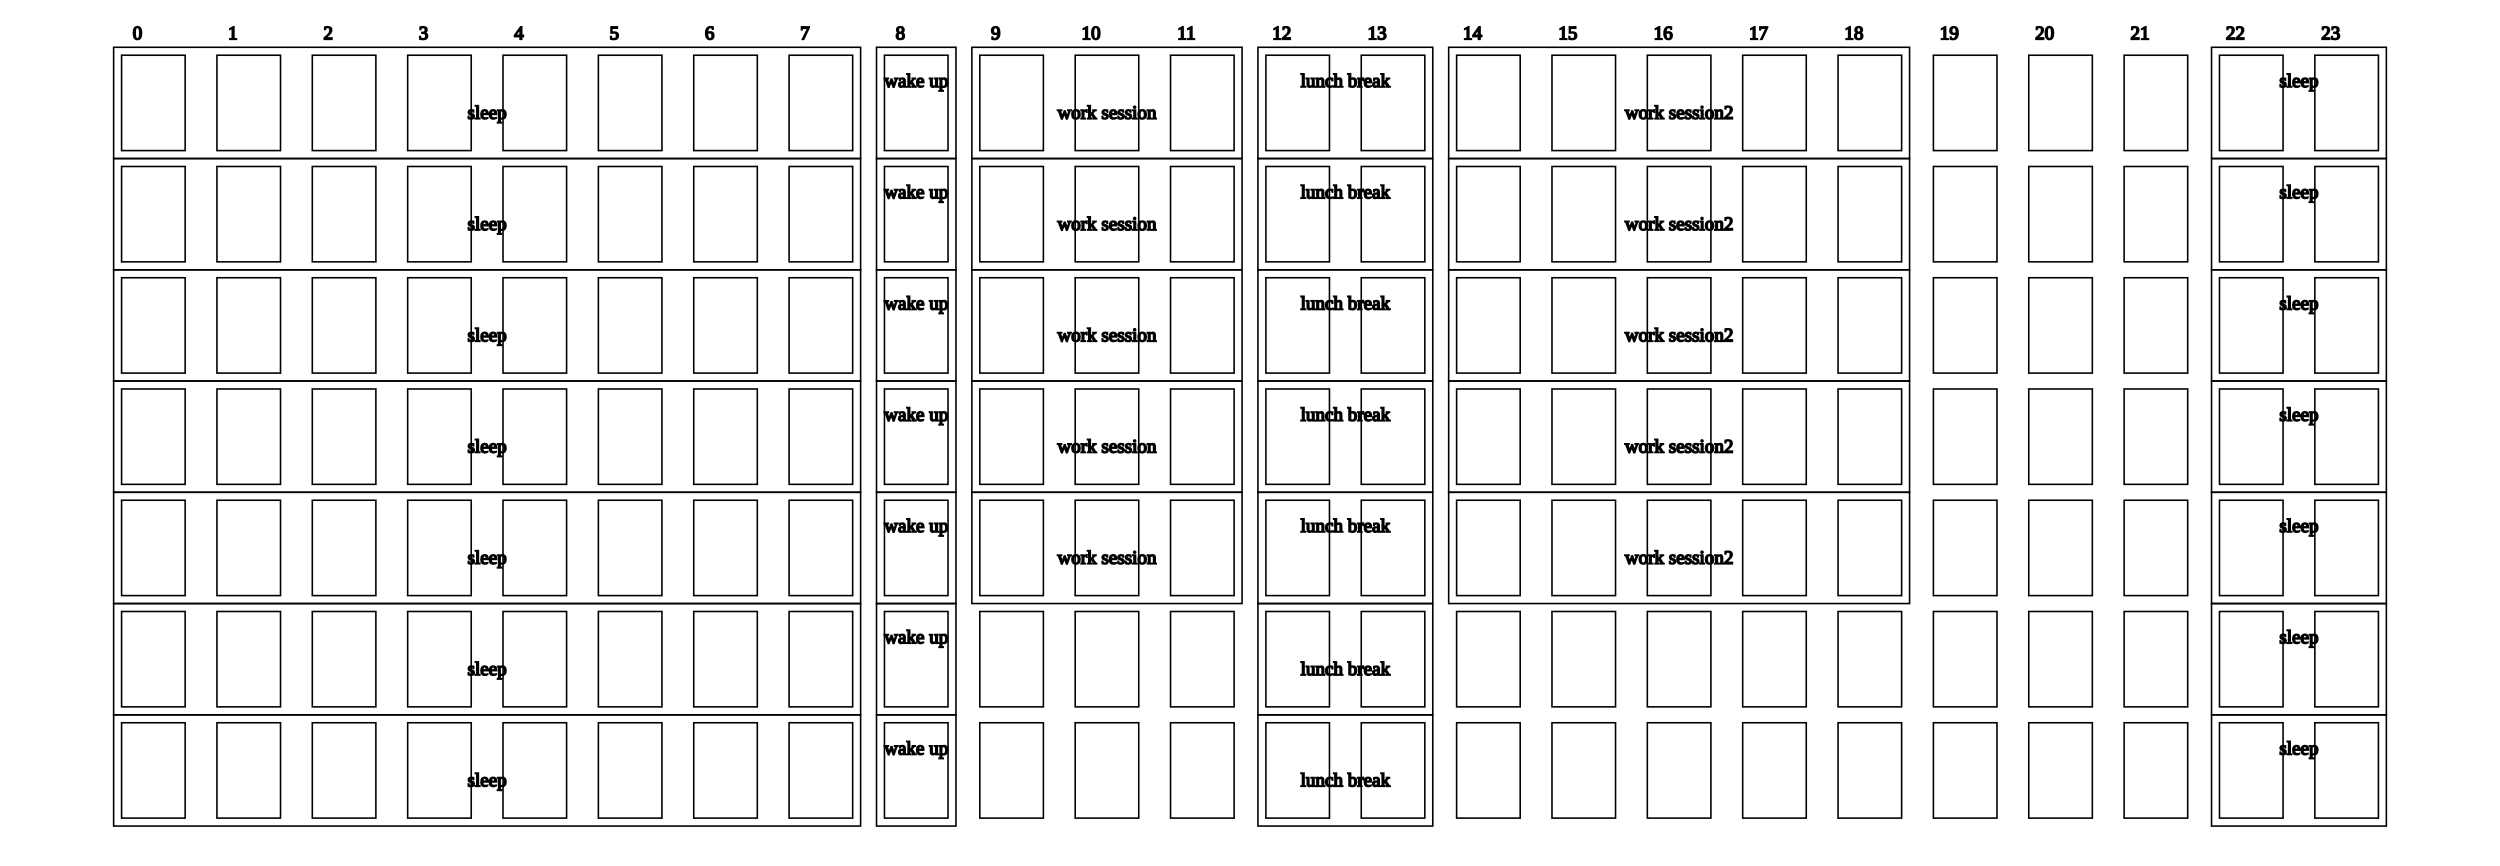
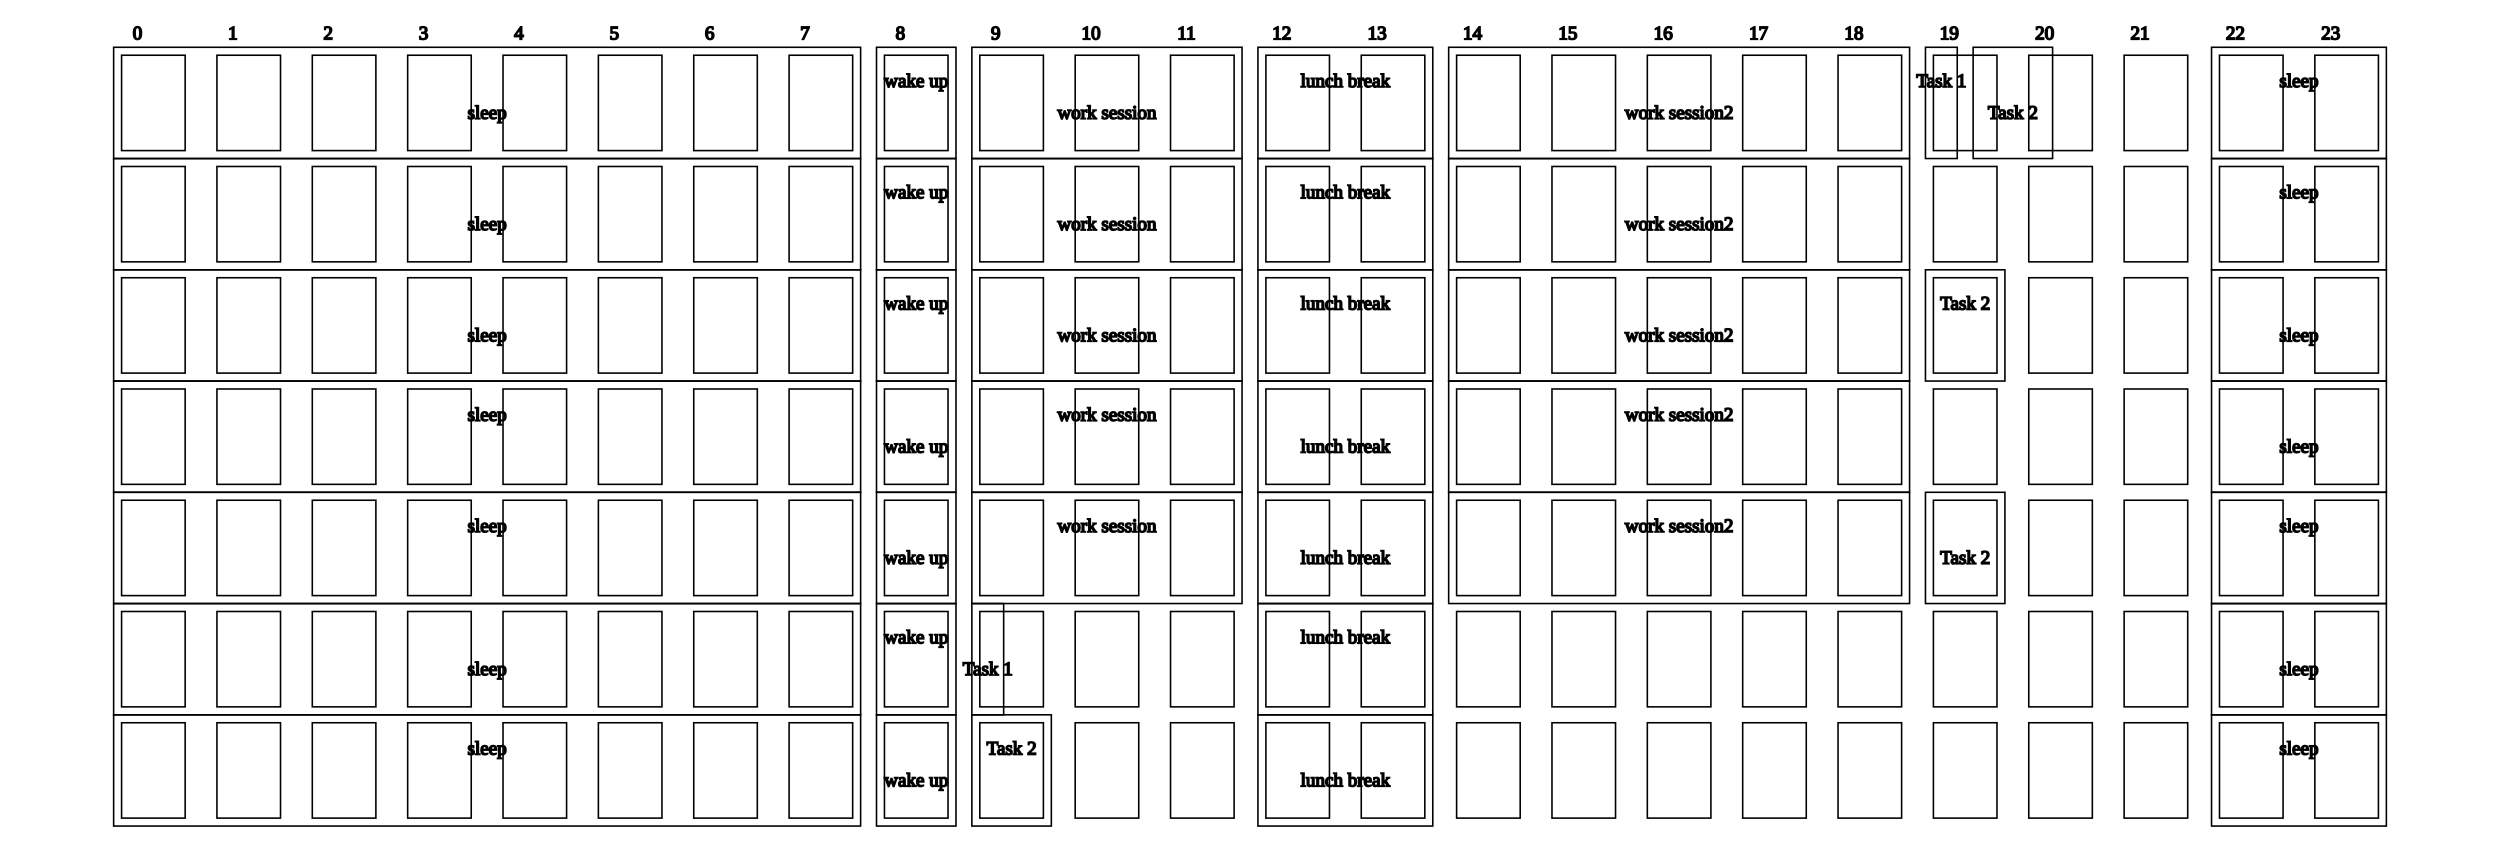
<svg xmlns="http://www.w3.org/2000/svg" viewBox="-76.5 -94.75 1573 544.5 " width="1574.43" height="545.0" version="1.1">
  <g stroke="rgb(0,0,0)" fill="rgba(255,255,255,0)" style="fill-opacity:1;fill:none">
    <text fill="black" text-anchor="middle" x="10.0" y="-70.0" transform="rotate(0 10.0 -70.0)">0</text>
    <rect x="0.0" y="-60.0" width="40.0" height="60.0" />
    <text fill="black" text-anchor="middle" x="70.0" y="-70.0" transform="rotate(0 70.0 -70.0)">1</text>
    <rect x="60.0" y="-60.0" width="40.0" height="60.0" />
    <text fill="black" text-anchor="middle" x="130.0" y="-70.0" transform="rotate(0 130.0 -70.0)">2</text>
    <rect x="120.0" y="-60.0" width="40.0" height="60.0" />
    <text fill="black" text-anchor="middle" x="190.0" y="-70.0" transform="rotate(0 190.0 -70.0)">3</text>
    <rect x="180.0" y="-60.0" width="40.0" height="60.0" />
    <text fill="black" text-anchor="middle" x="250.0" y="-70.0" transform="rotate(0 250.0 -70.0)">4</text>
    <rect x="240.0" y="-60.0" width="40.0" height="60.0" />
    <text fill="black" text-anchor="middle" x="310.0" y="-70.0" transform="rotate(0 310.0 -70.0)">5</text>
    <rect x="300.0" y="-60.0" width="40.0" height="60.0" />
    <text fill="black" text-anchor="middle" x="370.0" y="-70.0" transform="rotate(0 370.0 -70.0)">6</text>
    <rect x="360.0" y="-60.0" width="40.0" height="60.0" />
    <text fill="black" text-anchor="middle" x="430.0" y="-70.0" transform="rotate(0 430.0 -70.0)">7</text>
    <rect x="420.0" y="-60.0" width="40.0" height="60.0" />
    <text fill="black" text-anchor="middle" x="490" y="-70.0" transform="rotate(0 490 -70.0)">8</text>
    <rect x="480.0" y="-60.0" width="40.0" height="60.0" />
    <text fill="black" text-anchor="middle" x="550.0" y="-70.0" transform="rotate(0 550.0 -70.0)">9</text>
    <rect x="540.0" y="-60.0" width="40.0" height="60.0" />
    <text fill="black" text-anchor="middle" x="610.0" y="-70.0" transform="rotate(0 610.0 -70.0)">10</text>
    <rect x="600.0" y="-60.0" width="40.0" height="60.0" />
    <text fill="black" text-anchor="middle" x="670.0" y="-70.0" transform="rotate(0 670.0 -70.0)">11</text>
    <rect x="660.0" y="-60.0" width="40.0" height="60.0" />
    <text fill="black" text-anchor="middle" x="730.0" y="-70.0" transform="rotate(0 730.0 -70.0)">12</text>
    <rect x="720.0" y="-60.0" width="40.0" height="60.0" />
    <text fill="black" text-anchor="middle" x="790.0" y="-70.0" transform="rotate(0 790.0 -70.0)">13</text>
    <rect x="780.0" y="-60.0" width="40.0" height="60.0" />
    <text fill="black" text-anchor="middle" x="850.0" y="-70.0" transform="rotate(0 850.0 -70.0)">14</text>
    <rect x="840.0" y="-60.0" width="40.0" height="60.0" />
    <text fill="black" text-anchor="middle" x="910.0" y="-70.0" transform="rotate(0 910.0 -70.0)">15</text>
    <rect x="900.0" y="-60.0" width="40.0" height="60.0" />
    <text fill="black" text-anchor="middle" x="970" y="-70.0" transform="rotate(0 970 -70.0)">16</text>
    <rect x="960.0" y="-60.0" width="40.0" height="60.0" />
    <text fill="black" text-anchor="middle" x="1030.0" y="-70.0" transform="rotate(0 1030.0 -70.0)">17</text>
    <rect x="1020.0" y="-60.0" width="40.0" height="60.0" />
    <text fill="black" text-anchor="middle" x="1090.0" y="-70.0" transform="rotate(0 1090.0 -70.0)">18</text>
    <rect x="1080.0" y="-60.0" width="40.0" height="60.0" />
    <text fill="black" text-anchor="middle" x="1150.0" y="-70.0" transform="rotate(0 1150.0 -70.0)">19</text>
    <rect x="1140.0" y="-60.0" width="40.0" height="60.0" />
    <text fill="black" text-anchor="middle" x="1210.0" y="-70.0" transform="rotate(0 1210.0 -70.0)">20</text>
    <rect x="1200.0" y="-60.0" width="40.0" height="60.0" />
    <text fill="black" text-anchor="middle" x="1270.0" y="-70.0" transform="rotate(0 1270.0 -70.0)">21</text>
    <rect x="1260.0" y="-60.0" width="40.0" height="60.0" />
    <text fill="black" text-anchor="middle" x="1330.0" y="-70.0" transform="rotate(0 1330.0 -70.0)">22</text>
    <rect x="1320.0" y="-60.0" width="40.0" height="60.0" />
    <text fill="black" text-anchor="middle" x="1390.0" y="-70.0" transform="rotate(0 1390.0 -70.0)">23</text>
    <rect x="1380.0" y="-60.0" width="40.0" height="60.0" />
    <rect x="475.0" y="-65.0" width="50.0" height="70.0" />
    <text fill="black" text-anchor="middle" x="500.0" y="-40.0" transform="rotate(0 500.0 -40.0)">wake up</text>
    <rect x="535.0" y="-65.0" width="170.0" height="70.0" />
    <text fill="black" text-anchor="middle" x="620" y="-20.0" transform="rotate(0 620 -20.0)">work session</text>
    <rect x="715.0" y="-65.0" width="110.0" height="70.0" />
    <text fill="black" text-anchor="middle" x="770.0" y="-40.0" transform="rotate(0 770.0 -40.0)">lunch break</text>
    <rect x="835.0" y="-65.0" width="290.0" height="70.0" />
    <text fill="black" text-anchor="middle" x="980" y="-20.0" transform="rotate(0 980 -20.0)">work session2</text>
+     <rect x="1135.0" y="-65.0" width="20.0" height="70.0" />
+     <text fill="black" text-anchor="middle" x="1145.0" y="-40.0" transform="rotate(0 1145.0 -40.0)">Task 1</text>
+     <rect x="1165.0" y="-65.0" width="50.0" height="70.0" />
+     <text fill="black" text-anchor="middle" x="1190.0" y="-20.0" transform="rotate(0 1190.0 -20.0)">Task 2</text>
    <rect x="1315.0" y="-65.0" width="110.0" height="70.0" />
    <text fill="black" text-anchor="middle" x="1370.0" y="-40.0" transform="rotate(0 1370.0 -40.0)">sleep</text>
    <rect x="-5.0" y="5.0" width="470.0" height="70.0" />
    <text fill="black" text-anchor="middle" x="230" y="50.0" transform="rotate(0 230 50.0)">sleep</text>
    <rect x="0.0" y="10.0" width="40.0" height="60.0" />
    <rect x="60.0" y="10.0" width="40.0" height="60.0" />
    <rect x="120.0" y="10.0" width="40.0" height="60.0" />
    <rect x="180.0" y="10.0" width="40.0" height="60.0" />
    <rect x="240.0" y="10.0" width="40.0" height="60.0" />
    <rect x="300.0" y="10.0" width="40.0" height="60.0" />
    <rect x="360.0" y="10.0" width="40.0" height="60.0" />
    <rect x="420.0" y="10.0" width="40.0" height="60.0" />
    <rect x="480.0" y="10.0" width="40.0" height="60.0" />
    <rect x="540.0" y="10.0" width="40.0" height="60.0" />
    <rect x="600.0" y="10.0" width="40.0" height="60.0" />
    <rect x="660.0" y="10.0" width="40.0" height="60.0" />
    <rect x="720.0" y="10.0" width="40.0" height="60.0" />
    <rect x="780.0" y="10.0" width="40.0" height="60.0" />
    <rect x="840.0" y="10.0" width="40.0" height="60.0" />
    <rect x="900.0" y="10.0" width="40.0" height="60.0" />
    <rect x="960.0" y="10.0" width="40.0" height="60.0" />
    <rect x="1020.0" y="10.0" width="40.0" height="60.0" />
    <rect x="1080.0" y="10.0" width="40.0" height="60.0" />
    <rect x="1140.0" y="10.0" width="40.0" height="60.0" />
    <rect x="1200.0" y="10.0" width="40.0" height="60.0" />
    <rect x="1260.0" y="10.0" width="40.0" height="60.0" />
    <rect x="1320.0" y="10.0" width="40.0" height="60.0" />
    <rect x="1380.0" y="10.0" width="40.0" height="60.0" />
    <rect x="475.0" y="5.0" width="50.0" height="70.0" />
    <text fill="black" text-anchor="middle" x="500.0" y="30" transform="rotate(0 500.0 30)">wake up</text>
    <rect x="535.0" y="5.0" width="170.0" height="70.0" />
    <text fill="black" text-anchor="middle" x="620" y="50.0" transform="rotate(0 620 50.0)">work session</text>
    <rect x="715.0" y="5.0" width="110.0" height="70.0" />
    <text fill="black" text-anchor="middle" x="770.0" y="30" transform="rotate(0 770.0 30)">lunch break</text>
    <rect x="835.0" y="5.0" width="290.0" height="70.0" />
    <text fill="black" text-anchor="middle" x="980" y="50.0" transform="rotate(0 980 50.0)">work session2</text>
    <rect x="1315.0" y="5.0" width="110.0" height="70.0" />
    <text fill="black" text-anchor="middle" x="1370.0" y="30" transform="rotate(0 1370.0 30)">sleep</text>
    <rect x="-5.0" y="75.0" width="470.0" height="70.0" />
    <text fill="black" text-anchor="middle" x="230" y="120" transform="rotate(0 230 120)">sleep</text>
    <rect x="0.0" y="80.0" width="40.0" height="60.0" />
    <rect x="60.0" y="80.0" width="40.0" height="60.0" />
    <rect x="120.0" y="80.0" width="40.0" height="60.0" />
    <rect x="180.0" y="80.0" width="40.0" height="60.0" />
    <rect x="240.0" y="80.0" width="40.0" height="60.0" />
    <rect x="300.0" y="80.0" width="40.0" height="60.0" />
    <rect x="360.0" y="80.0" width="40.0" height="60.0" />
    <rect x="420.0" y="80.0" width="40.0" height="60.0" />
    <rect x="480.0" y="80.0" width="40.0" height="60.0" />
    <rect x="540.0" y="80.0" width="40.0" height="60.0" />
    <rect x="600.0" y="80.0" width="40.0" height="60.0" />
    <rect x="660.0" y="80.0" width="40.0" height="60.0" />
    <rect x="720.0" y="80.0" width="40.0" height="60.0" />
    <rect x="780.0" y="80.0" width="40.0" height="60.0" />
    <rect x="840.0" y="80.0" width="40.0" height="60.0" />
    <rect x="900.0" y="80.0" width="40.0" height="60.0" />
    <rect x="960.0" y="80.0" width="40.0" height="60.0" />
    <rect x="1020.0" y="80.0" width="40.0" height="60.0" />
    <rect x="1080.0" y="80.0" width="40.0" height="60.0" />
    <rect x="1140.0" y="80.0" width="40.0" height="60.0" />
    <rect x="1200.0" y="80.0" width="40.0" height="60.0" />
    <rect x="1260.0" y="80.0" width="40.0" height="60.0" />
    <rect x="1320.0" y="80.0" width="40.0" height="60.0" />
    <rect x="1380.0" y="80.0" width="40.0" height="60.0" />
    <rect x="475.0" y="75.0" width="50.0" height="70.0" />
    <text fill="black" text-anchor="middle" x="500.0" y="100.0" transform="rotate(0 500.0 100.0)">wake up</text>
    <rect x="535.0" y="75.0" width="170.0" height="70.0" />
    <text fill="black" text-anchor="middle" x="620" y="120" transform="rotate(0 620 120)">work session</text>
    <rect x="715.0" y="75.0" width="110.0" height="70.0" />
    <text fill="black" text-anchor="middle" x="770.0" y="100.0" transform="rotate(0 770.0 100.0)">lunch break</text>
    <rect x="835.0" y="75.0" width="290.0" height="70.0" />
    <text fill="black" text-anchor="middle" x="980" y="120" transform="rotate(0 980 120)">work session2</text>
+     <rect x="1135.0" y="75.0" width="50.0" height="70.0" />
+     <text fill="black" text-anchor="middle" x="1160.0" y="100.0" transform="rotate(0 1160.0 100.0)">Task 2</text>
    <rect x="1315.0" y="75.0" width="110.0" height="70.0" />
-     <text fill="black" text-anchor="middle" x="1370.0" y="100.0" transform="rotate(0 1370.0 100.0)">sleep</text>
+     <text fill="black" text-anchor="middle" x="1370.0" y="120" transform="rotate(0 1370.0 120)">sleep</text>
    <rect x="-5.0" y="145.0" width="470.0" height="70.0" />
-     <text fill="black" text-anchor="middle" x="230" y="190.0" transform="rotate(0 230 190.0)">sleep</text>
+     <text fill="black" text-anchor="middle" x="230" y="170" transform="rotate(0 230 170)">sleep</text>
    <rect x="0.0" y="150.0" width="40.0" height="60.0" />
    <rect x="60.0" y="150.0" width="40.0" height="60.0" />
    <rect x="120.0" y="150.0" width="40.0" height="60.0" />
    <rect x="180.0" y="150.0" width="40.0" height="60.0" />
    <rect x="240.0" y="150.0" width="40.0" height="60.0" />
    <rect x="300.0" y="150.0" width="40.0" height="60.0" />
    <rect x="360.0" y="150.0" width="40.0" height="60.0" />
    <rect x="420.0" y="150.0" width="40.0" height="60.0" />
    <rect x="480.0" y="150.0" width="40.0" height="60.0" />
    <rect x="540.0" y="150.0" width="40.0" height="60.0" />
    <rect x="600.0" y="150.0" width="40.0" height="60.0" />
    <rect x="660.0" y="150.0" width="40.0" height="60.0" />
    <rect x="720.0" y="150.0" width="40.0" height="60.0" />
    <rect x="780.0" y="150.0" width="40.0" height="60.0" />
    <rect x="840.0" y="150.0" width="40.0" height="60.0" />
    <rect x="900.0" y="150.0" width="40.0" height="60.0" />
    <rect x="960.0" y="150.0" width="40.0" height="60.0" />
    <rect x="1020.0" y="150.0" width="40.0" height="60.0" />
    <rect x="1080.0" y="150.0" width="40.0" height="60.0" />
    <rect x="1140.0" y="150.0" width="40.0" height="60.0" />
    <rect x="1200.0" y="150.0" width="40.0" height="60.0" />
    <rect x="1260.0" y="150.0" width="40.0" height="60.0" />
    <rect x="1320.0" y="150.0" width="40.0" height="60.0" />
    <rect x="1380.0" y="150.0" width="40.0" height="60.0" />
    <rect x="475.0" y="145.0" width="50.0" height="70.0" />
-     <text fill="black" text-anchor="middle" x="500.0" y="170" transform="rotate(0 500.0 170)">wake up</text>
+     <text fill="black" text-anchor="middle" x="500.0" y="190.0" transform="rotate(0 500.0 190.0)">wake up</text>
    <rect x="535.0" y="145.0" width="170.0" height="70.0" />
-     <text fill="black" text-anchor="middle" x="620" y="190.0" transform="rotate(0 620 190.0)">work session</text>
+     <text fill="black" text-anchor="middle" x="620" y="170" transform="rotate(0 620 170)">work session</text>
    <rect x="715.0" y="145.0" width="110.0" height="70.0" />
-     <text fill="black" text-anchor="middle" x="770.0" y="170" transform="rotate(0 770.0 170)">lunch break</text>
+     <text fill="black" text-anchor="middle" x="770.0" y="190.0" transform="rotate(0 770.0 190.0)">lunch break</text>
    <rect x="835.0" y="145.0" width="290.0" height="70.0" />
-     <text fill="black" text-anchor="middle" x="980" y="190.0" transform="rotate(0 980 190.0)">work session2</text>
+     <text fill="black" text-anchor="middle" x="980" y="170" transform="rotate(0 980 170)">work session2</text>
    <rect x="1315.0" y="145.0" width="110.0" height="70.0" />
-     <text fill="black" text-anchor="middle" x="1370.0" y="170" transform="rotate(0 1370.0 170)">sleep</text>
+     <text fill="black" text-anchor="middle" x="1370.0" y="190.0" transform="rotate(0 1370.0 190.0)">sleep</text>
    <rect x="-5.0" y="215.0" width="470.0" height="70.0" />
-     <text fill="black" text-anchor="middle" x="230" y="260.0" transform="rotate(0 230 260.0)">sleep</text>
+     <text fill="black" text-anchor="middle" x="230" y="240.0" transform="rotate(0 230 240.0)">sleep</text>
    <rect x="0.0" y="220.0" width="40.0" height="60.0" />
    <rect x="60.0" y="220.0" width="40.0" height="60.0" />
    <rect x="120.0" y="220.0" width="40.0" height="60.0" />
    <rect x="180.0" y="220.0" width="40.0" height="60.0" />
    <rect x="240.0" y="220.0" width="40.0" height="60.0" />
    <rect x="300.0" y="220.0" width="40.0" height="60.0" />
    <rect x="360.0" y="220.0" width="40.0" height="60.0" />
    <rect x="420.0" y="220.0" width="40.0" height="60.0" />
    <rect x="480.0" y="220.0" width="40.0" height="60.0" />
    <rect x="540.0" y="220.0" width="40.0" height="60.0" />
    <rect x="600.0" y="220.0" width="40.0" height="60.0" />
    <rect x="660.0" y="220.0" width="40.0" height="60.0" />
    <rect x="720.0" y="220.0" width="40.0" height="60.0" />
    <rect x="780.0" y="220.0" width="40.0" height="60.0" />
    <rect x="840.0" y="220.0" width="40.0" height="60.0" />
    <rect x="900.0" y="220.0" width="40.0" height="60.0" />
    <rect x="960.0" y="220.0" width="40.0" height="60.0" />
    <rect x="1020.0" y="220.0" width="40.0" height="60.0" />
    <rect x="1080.0" y="220.0" width="40.0" height="60.0" />
    <rect x="1140.0" y="220.0" width="40.0" height="60.0" />
    <rect x="1200.0" y="220.0" width="40.0" height="60.0" />
    <rect x="1260.0" y="220.0" width="40.0" height="60.0" />
    <rect x="1320.0" y="220.0" width="40.0" height="60.0" />
    <rect x="1380.0" y="220.0" width="40.0" height="60.0" />
    <rect x="475.0" y="215.0" width="50.0" height="70.0" />
-     <text fill="black" text-anchor="middle" x="500.0" y="240.0" transform="rotate(0 500.0 240.0)">wake up</text>
+     <text fill="black" text-anchor="middle" x="500.0" y="260.0" transform="rotate(0 500.0 260.0)">wake up</text>
    <rect x="535.0" y="215.0" width="170.0" height="70.0" />
-     <text fill="black" text-anchor="middle" x="620" y="260.0" transform="rotate(0 620 260.0)">work session</text>
+     <text fill="black" text-anchor="middle" x="620" y="240.0" transform="rotate(0 620 240.0)">work session</text>
    <rect x="715.0" y="215.0" width="110.0" height="70.0" />
-     <text fill="black" text-anchor="middle" x="770.0" y="240.0" transform="rotate(0 770.0 240.0)">lunch break</text>
+     <text fill="black" text-anchor="middle" x="770.0" y="260.0" transform="rotate(0 770.0 260.0)">lunch break</text>
    <rect x="835.0" y="215.0" width="290.0" height="70.0" />
-     <text fill="black" text-anchor="middle" x="980" y="260.0" transform="rotate(0 980 260.0)">work session2</text>
+     <text fill="black" text-anchor="middle" x="980" y="240.0" transform="rotate(0 980 240.0)">work session2</text>
+     <rect x="1135.0" y="215.0" width="50.0" height="70.0" />
+     <text fill="black" text-anchor="middle" x="1160.0" y="260.0" transform="rotate(0 1160.0 260.0)">Task 2</text>
    <rect x="1315.0" y="215.0" width="110.0" height="70.0" />
    <text fill="black" text-anchor="middle" x="1370.0" y="240.0" transform="rotate(0 1370.0 240.0)">sleep</text>
    <rect x="-5.0" y="285.0" width="470.0" height="70.0" />
    <text fill="black" text-anchor="middle" x="230" y="330.0" transform="rotate(0 230 330.0)">sleep</text>
    <rect x="0.0" y="290.0" width="40.0" height="60.0" />
    <rect x="60.0" y="290.0" width="40.0" height="60.0" />
    <rect x="120.0" y="290.0" width="40.0" height="60.0" />
    <rect x="180.0" y="290.0" width="40.0" height="60.0" />
    <rect x="240.0" y="290.0" width="40.0" height="60.0" />
    <rect x="300.0" y="290.0" width="40.0" height="60.0" />
    <rect x="360.0" y="290.0" width="40.0" height="60.0" />
    <rect x="420.0" y="290.0" width="40.0" height="60.0" />
    <rect x="480.0" y="290.0" width="40.0" height="60.0" />
    <rect x="540.0" y="290.0" width="40.0" height="60.0" />
    <rect x="600.0" y="290.0" width="40.0" height="60.0" />
    <rect x="660.0" y="290.0" width="40.0" height="60.0" />
    <rect x="720.0" y="290.0" width="40.0" height="60.0" />
    <rect x="780.0" y="290.0" width="40.0" height="60.0" />
    <rect x="840.0" y="290.0" width="40.0" height="60.0" />
    <rect x="900.0" y="290.0" width="40.0" height="60.0" />
    <rect x="960.0" y="290.0" width="40.0" height="60.0" />
    <rect x="1020.0" y="290.0" width="40.0" height="60.0" />
    <rect x="1080.0" y="290.0" width="40.0" height="60.0" />
    <rect x="1140.0" y="290.0" width="40.0" height="60.0" />
    <rect x="1200.0" y="290.0" width="40.0" height="60.0" />
    <rect x="1260.0" y="290.0" width="40.0" height="60.0" />
    <rect x="1320.0" y="290.0" width="40.0" height="60.0" />
    <rect x="1380.0" y="290.0" width="40.0" height="60.0" />
    <rect x="475.0" y="285.0" width="50.0" height="70.0" />
    <text fill="black" text-anchor="middle" x="500.0" y="310" transform="rotate(0 500.0 310)">wake up</text>
+     <rect x="535.0" y="285.0" width="20.0" height="70.0" />
+     <text fill="black" text-anchor="middle" x="545" y="330.0" transform="rotate(0 545 330.0)">Task 1</text>
    <rect x="715.0" y="285.0" width="110.0" height="70.0" />
-     <text fill="black" text-anchor="middle" x="770.0" y="330.0" transform="rotate(0 770.0 330.0)">lunch break</text>
+     <text fill="black" text-anchor="middle" x="770.0" y="310" transform="rotate(0 770.0 310)">lunch break</text>
    <rect x="1315.0" y="285.0" width="110.0" height="70.0" />
-     <text fill="black" text-anchor="middle" x="1370.0" y="310" transform="rotate(0 1370.0 310)">sleep</text>
+     <text fill="black" text-anchor="middle" x="1370.0" y="330.0" transform="rotate(0 1370.0 330.0)">sleep</text>
    <rect x="-5.0" y="355.0" width="470.0" height="70.0" />
-     <text fill="black" text-anchor="middle" x="230" y="400.0" transform="rotate(0 230 400.0)">sleep</text>
+     <text fill="black" text-anchor="middle" x="230" y="380.0" transform="rotate(0 230 380.0)">sleep</text>
    <rect x="0.0" y="360.0" width="40.0" height="60.0" />
    <rect x="60.0" y="360.0" width="40.0" height="60.0" />
    <rect x="120.0" y="360.0" width="40.0" height="60.0" />
    <rect x="180.0" y="360.0" width="40.0" height="60.0" />
    <rect x="240.0" y="360.0" width="40.0" height="60.0" />
    <rect x="300.0" y="360.0" width="40.0" height="60.0" />
    <rect x="360.0" y="360.0" width="40.0" height="60.0" />
    <rect x="420.0" y="360.0" width="40.0" height="60.0" />
    <rect x="480.0" y="360.0" width="40.0" height="60.0" />
    <rect x="540.0" y="360.0" width="40.0" height="60.0" />
    <rect x="600.0" y="360.0" width="40.0" height="60.0" />
    <rect x="660.0" y="360.0" width="40.0" height="60.0" />
    <rect x="720.0" y="360.0" width="40.0" height="60.0" />
    <rect x="780.0" y="360.0" width="40.0" height="60.0" />
    <rect x="840.0" y="360.0" width="40.0" height="60.0" />
    <rect x="900.0" y="360.0" width="40.0" height="60.0" />
    <rect x="960.0" y="360.0" width="40.0" height="60.0" />
    <rect x="1020.0" y="360.0" width="40.0" height="60.0" />
    <rect x="1080.0" y="360.0" width="40.0" height="60.0" />
    <rect x="1140.0" y="360.0" width="40.0" height="60.0" />
    <rect x="1200.0" y="360.0" width="40.0" height="60.0" />
    <rect x="1260.0" y="360.0" width="40.0" height="60.0" />
    <rect x="1320.0" y="360.0" width="40.0" height="60.0" />
    <rect x="1380.0" y="360.0" width="40.0" height="60.0" />
    <rect x="475.0" y="355.0" width="50.0" height="70.0" />
-     <text fill="black" text-anchor="middle" x="500.0" y="380.0" transform="rotate(0 500.0 380.0)">wake up</text>
+     <text fill="black" text-anchor="middle" x="500.0" y="400.0" transform="rotate(0 500.0 400.0)">wake up</text>
+     <rect x="535.0" y="355.0" width="50.0" height="70.0" />
+     <text fill="black" text-anchor="middle" x="560.0" y="380.0" transform="rotate(0 560.0 380.0)">Task 2</text>
    <rect x="715.0" y="355.0" width="110.0" height="70.0" />
    <text fill="black" text-anchor="middle" x="770.0" y="400.0" transform="rotate(0 770.0 400.0)">lunch break</text>
    <rect x="1315.0" y="355.0" width="110.0" height="70.0" />
    <text fill="black" text-anchor="middle" x="1370.0" y="380.0" transform="rotate(0 1370.0 380.0)">sleep</text>
    <rect x="-5.0" y="-65.0" width="470.0" height="70.0" />
    <text fill="black" text-anchor="middle" x="230" y="-20.0" transform="rotate(0 230 -20.0)">sleep</text>
  </g>
</svg>
